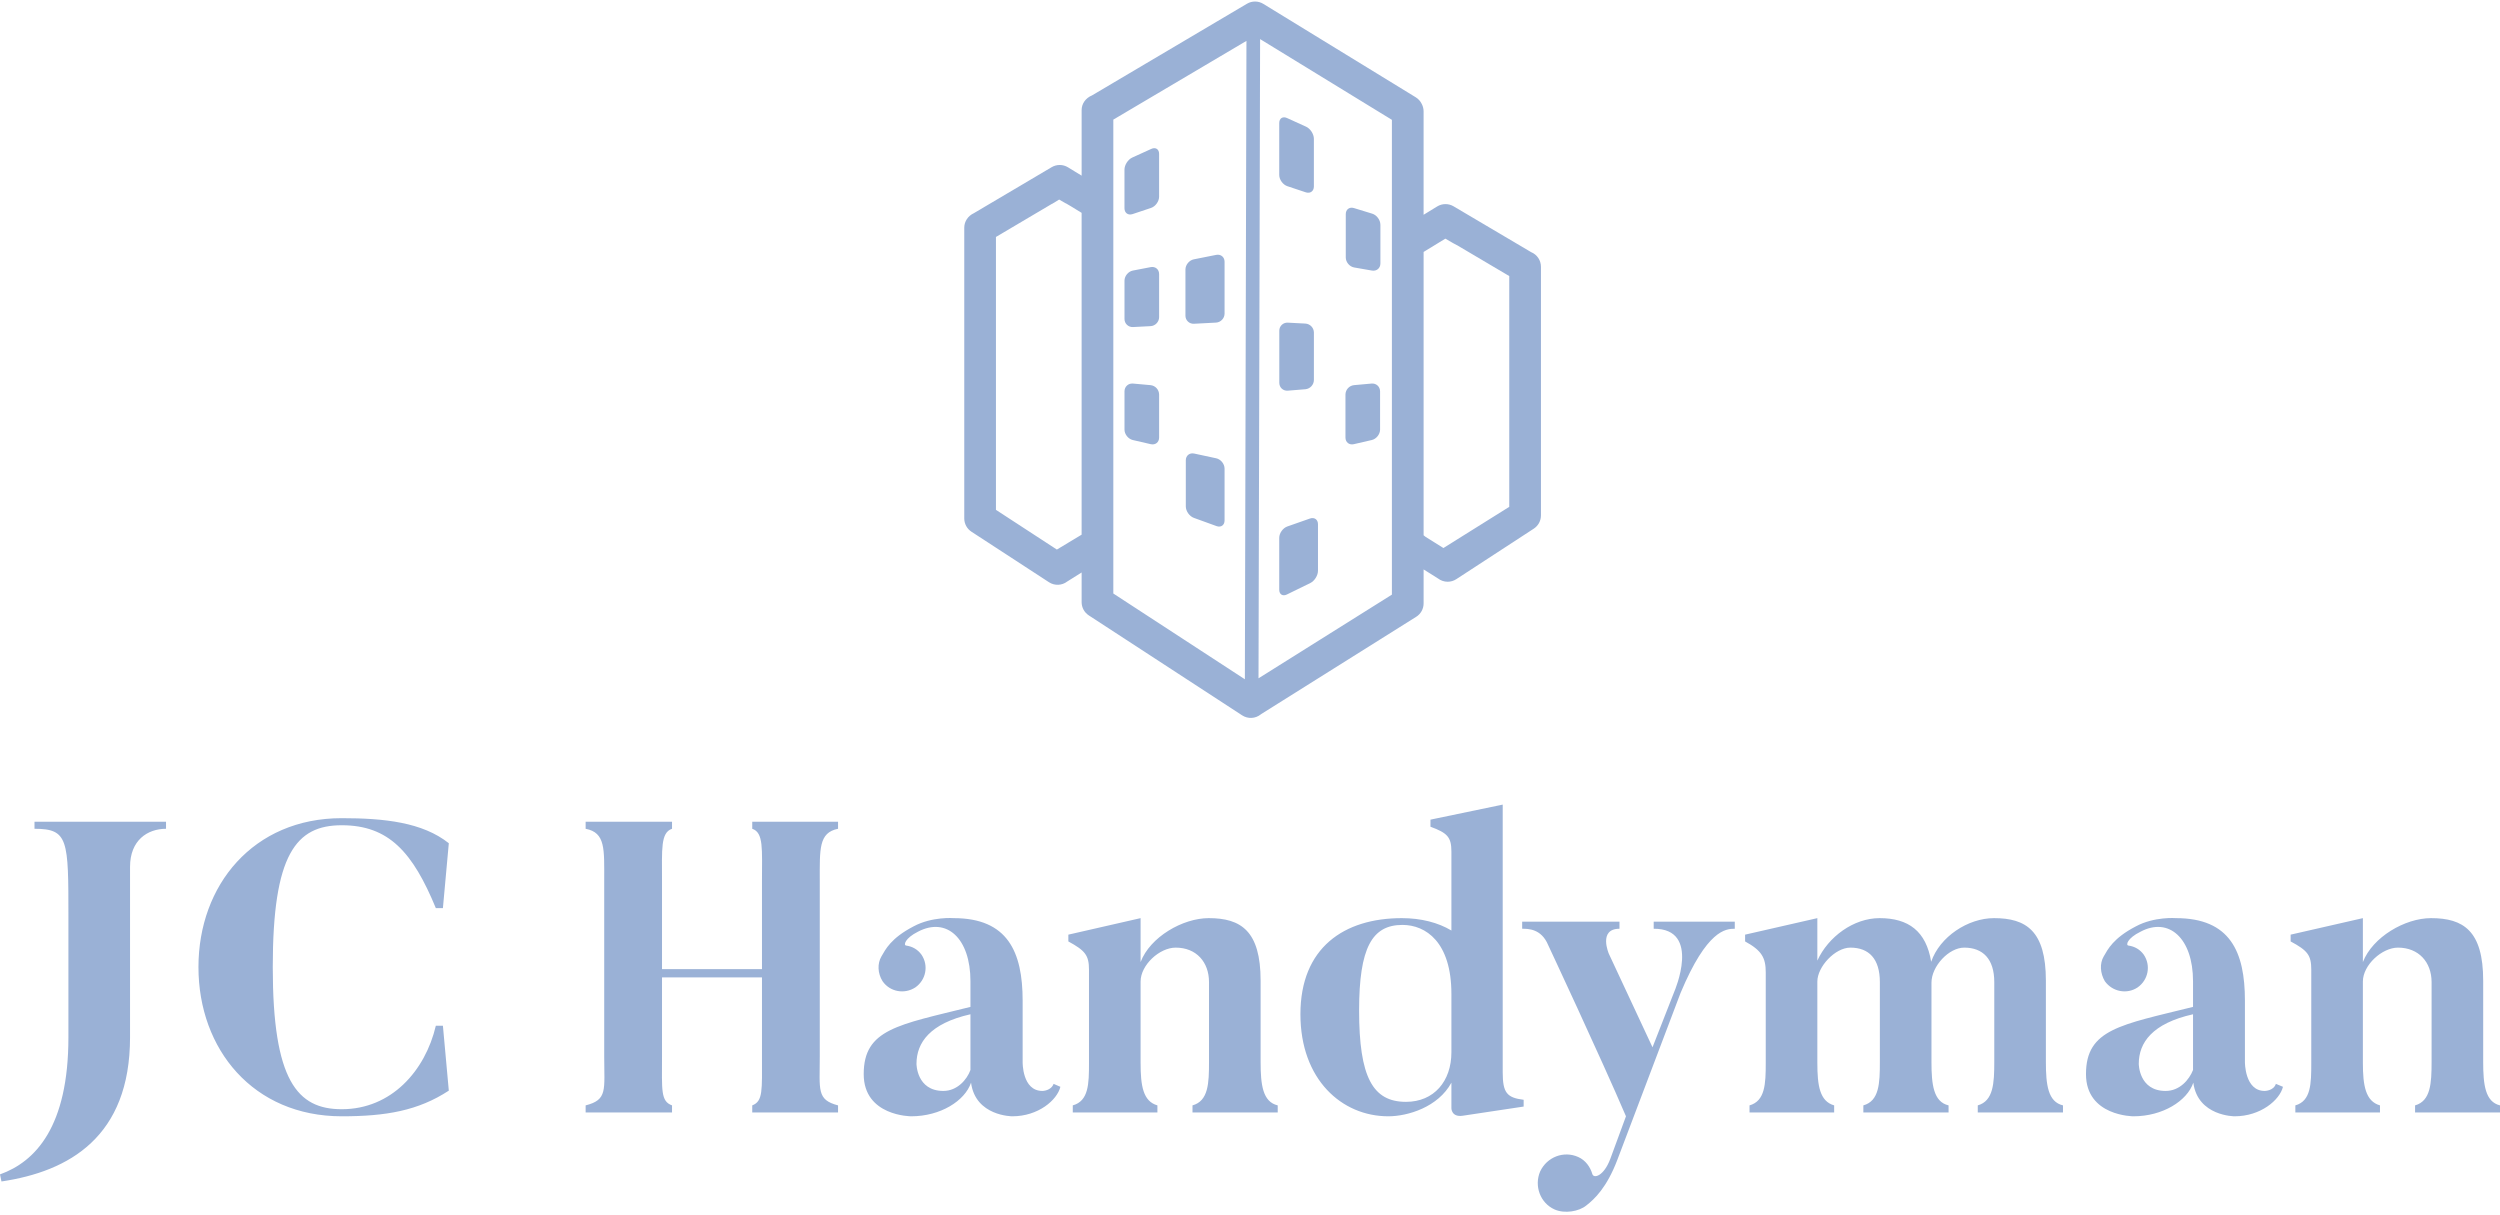
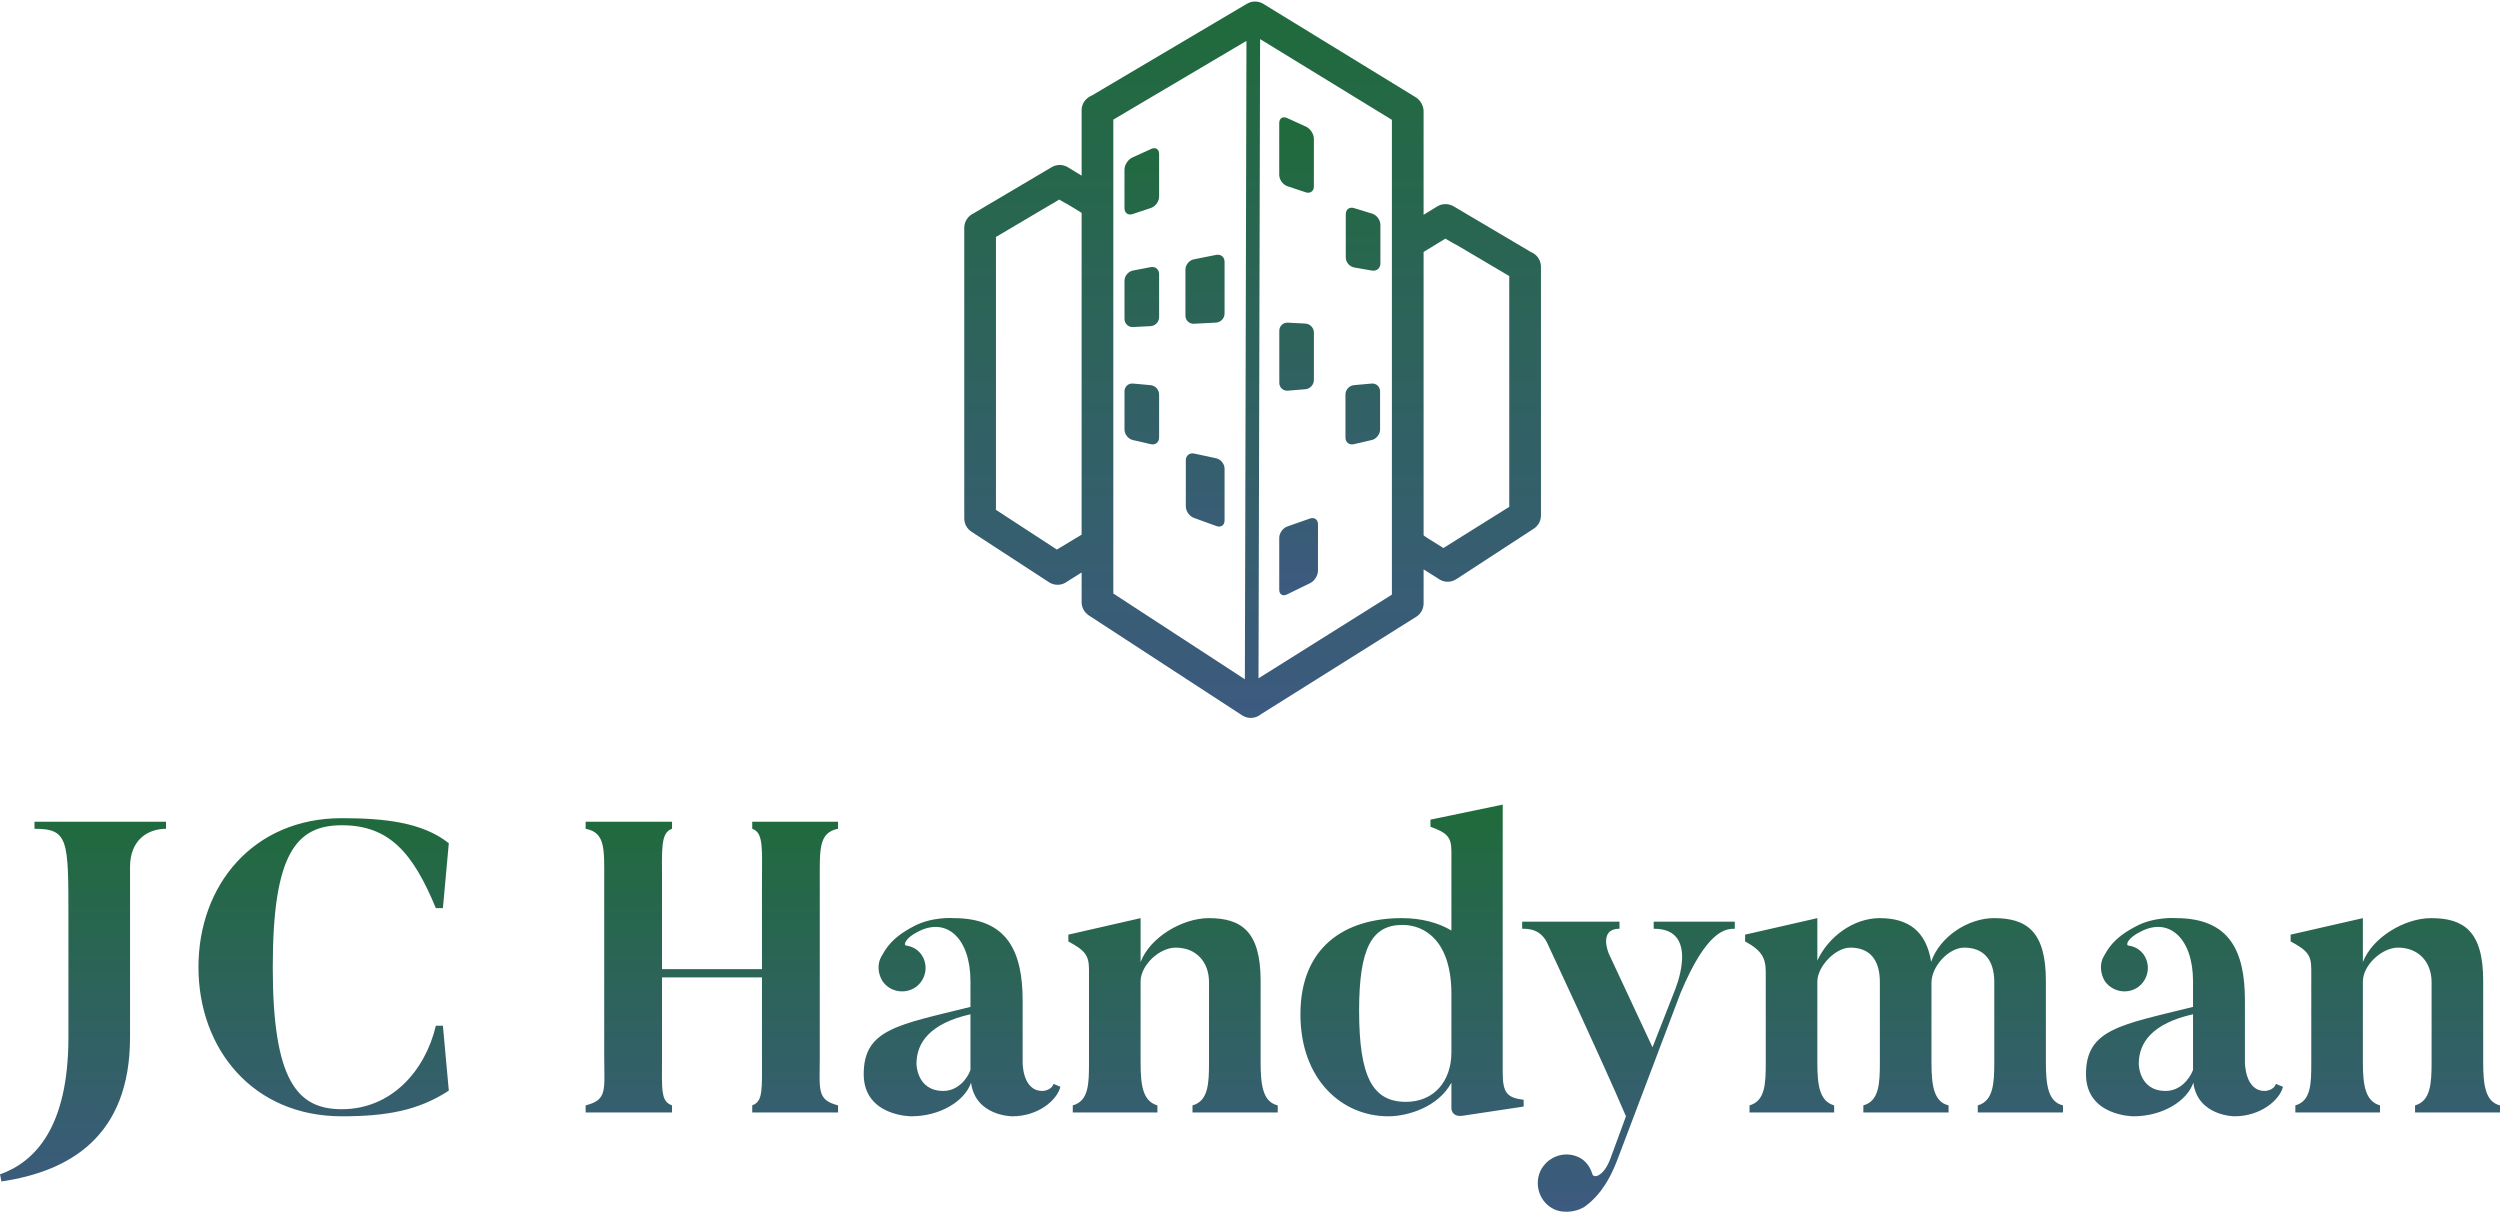
<svg xmlns="http://www.w3.org/2000/svg" data-v-423bf9ae="" viewBox="0 0 368.415 179" class="iconAbove">
-   <g data-v-423bf9ae="" id="d4a5f419-b754-4e22-843f-c5dd59ed2aaa" fill="#9AB1D6" transform="matrix(4.345537,0,0,4.345537,-0.1303711,119.2235)">
-     <path d="M1.20 0.43L1.20 0.67C2.35 0.67 2.35 1.04 2.35 3.67L2.35 7.74C2.35 10.78 1.23 11.96 0.03 12.39L0.08 12.63C2.37 12.29 4.44 11.12 4.44 7.74L4.44 1.96C4.44 1.06 5.03 0.67 5.66 0.67L5.66 0.43L1.20 0.43ZM14.81 7.35C14.45 8.88 13.30 10.18 11.62 10.18C10.11 10.18 9.28 9.21 9.28 5.36C9.28 1.53 10.07 0.55 11.62 0.55C13.22 0.55 14.03 1.47 14.81 3.36L15.05 3.36L15.25 1.16C14.36 0.45 13.06 0.31 11.62 0.31C8.62 0.31 6.76 2.58 6.76 5.36C6.76 8.15 8.62 10.42 11.62 10.42C13.12 10.42 14.21 10.23 15.25 9.55L15.05 7.35ZM28.45 0.67L28.45 0.43L25.54 0.43L25.54 0.67C25.93 0.80 25.87 1.36 25.87 2.44L25.87 5.43L22.48 5.43L22.48 2.44C22.48 1.36 22.43 0.80 22.82 0.67L22.82 0.43L19.89 0.43L19.89 0.67C20.57 0.80 20.52 1.36 20.52 2.44L20.52 8.39C20.52 9.53 20.64 9.86 19.89 10.05L19.89 10.29L22.82 10.29L22.82 10.05C22.43 9.91 22.48 9.53 22.48 8.39L22.48 5.71L25.87 5.71L25.87 8.39C25.87 9.53 25.91 9.91 25.54 10.05L25.54 10.29L28.45 10.29L28.45 10.05C27.72 9.86 27.83 9.53 27.83 8.39L27.83 2.44C27.83 1.36 27.79 0.80 28.45 0.67ZM32.94 8.85C32.82 9.18 32.49 9.56 32.02 9.56C31.11 9.56 31.11 8.64 31.11 8.64C31.11 7.92 31.57 7.27 32.94 6.96C32.94 6.96 32.94 8.82 32.94 8.85ZM35.38 9.56C34.69 9.56 34.71 8.58 34.71 8.58L34.71 6.50C34.71 4.84 34.20 3.70 32.37 3.70C32.37 3.70 31.64 3.64 31.01 3.98C30.24 4.38 30.06 4.76 29.92 5.00C29.78 5.24 29.79 5.57 29.96 5.84C30.21 6.20 30.70 6.29 31.07 6.05C31.43 5.80 31.53 5.31 31.28 4.94C31.15 4.76 30.97 4.66 30.76 4.63C30.66 4.62 30.72 4.38 31.16 4.16C32.13 3.65 32.94 4.38 32.94 5.84L32.94 6.71C30.49 7.32 29.32 7.46 29.32 8.99C29.32 10.42 30.93 10.42 30.93 10.42C31.92 10.42 32.75 9.90 32.96 9.28C33.11 10.42 34.36 10.42 34.36 10.42C35.24 10.42 35.88 9.87 35.99 9.42L35.76 9.32C35.67 9.56 35.38 9.56 35.38 9.56ZM42.78 8.58L42.78 5.82C42.78 4.13 42.11 3.70 41.02 3.70C40.14 3.70 39.03 4.34 38.71 5.19L38.71 3.70L36.26 4.26L36.26 4.49C36.83 4.80 36.96 4.96 36.96 5.45L36.96 8.61C36.96 9.32 36.95 9.90 36.41 10.05L36.41 10.29L39.28 10.29L39.28 10.05C38.79 9.91 38.71 9.38 38.71 8.61L38.71 5.85C38.71 5.29 39.35 4.70 39.90 4.70C40.60 4.70 41.03 5.19 41.03 5.87L41.03 8.58C41.03 9.30 41.01 9.90 40.47 10.05L40.47 10.29L43.36 10.29L43.36 10.05C42.85 9.93 42.78 9.35 42.78 8.58ZM49.25 8.25C49.25 9.23 48.66 9.93 47.71 9.93C46.58 9.93 46.12 9.09 46.12 6.83C46.12 4.70 46.56 3.93 47.59 3.93C48.38 3.93 49.25 4.51 49.25 6.27ZM50.99 8.93L50.99-0.15L48.54 0.36L48.54 0.60C49.11 0.81 49.25 0.95 49.25 1.44L49.25 4.12C48.80 3.85 48.22 3.70 47.57 3.70C45.61 3.70 44.13 4.70 44.13 6.96C44.13 9.17 45.53 10.42 47.11 10.42C47.77 10.42 48.80 10.11 49.25 9.28L49.25 10.15C49.25 10.15 49.25 10.46 49.64 10.40L51.70 10.09L51.70 9.86C51.13 9.79 50.99 9.62 50.99 8.93ZM56.11 3.82L56.11 4.06C57.74 4.05 56.81 6.19 56.81 6.19L56.07 8.08L54.59 4.91C54.59 4.91 54.22 4.06 54.95 4.06L54.95 3.82L51.65 3.82L51.65 4.06C51.86 4.06 52.30 4.06 52.53 4.61C52.53 4.61 54.31 8.41 55.17 10.42L54.64 11.86C54.42 12.45 54.08 12.54 54.03 12.38C53.96 12.14 53.80 11.91 53.55 11.80C53.06 11.58 52.49 11.80 52.26 12.29C52.05 12.78 52.26 13.36 52.75 13.58C53.09 13.73 53.58 13.65 53.83 13.44C54.10 13.23 54.52 12.84 54.88 11.89L57.02 6.24C57.92 4.09 58.56 4.06 58.86 4.06L58.86 3.82ZM69.99 10.05C69.48 9.93 69.41 9.35 69.41 8.58L69.41 5.82C69.41 4.13 68.74 3.70 67.65 3.70C66.77 3.70 65.81 4.33 65.52 5.18C65.35 4.14 64.75 3.70 63.77 3.70C62.89 3.70 62.03 4.33 61.66 5.14L61.66 3.70L59.21 4.26L59.21 4.49C59.78 4.80 59.91 5.05 59.91 5.54L59.91 8.61C59.91 9.32 59.89 9.90 59.36 10.05L59.36 10.29L62.23 10.29L62.23 10.05C61.74 9.91 61.66 9.38 61.66 8.61L61.66 5.85C61.66 5.35 62.26 4.70 62.78 4.70C63.41 4.70 63.78 5.08 63.78 5.87L63.78 8.58C63.78 9.30 63.76 9.90 63.22 10.05L63.22 10.29L66.11 10.29L66.11 10.05C65.60 9.93 65.53 9.35 65.53 8.58L65.53 5.89L65.53 5.89C65.53 5.33 66.12 4.70 66.64 4.70C67.27 4.70 67.66 5.08 67.66 5.87L67.66 8.58C67.66 9.30 67.63 9.90 67.10 10.05L67.10 10.29L69.99 10.29L69.99 10.05ZM74.40 8.85C74.27 9.18 73.95 9.56 73.47 9.56C72.56 9.56 72.56 8.64 72.56 8.64C72.56 7.92 73.02 7.27 74.40 6.96C74.40 6.96 74.40 8.82 74.40 8.85ZM76.83 9.56C76.15 9.56 76.16 8.58 76.16 8.58L76.16 6.50C76.16 4.84 75.66 3.70 73.82 3.70C73.82 3.70 73.09 3.64 72.46 3.98C71.69 4.38 71.51 4.76 71.37 5.00C71.23 5.24 71.25 5.57 71.41 5.84C71.67 6.20 72.16 6.29 72.52 6.05C72.88 5.80 72.98 5.31 72.73 4.94C72.60 4.76 72.42 4.66 72.21 4.63C72.11 4.62 72.17 4.38 72.62 4.16C73.58 3.65 74.40 4.38 74.40 5.84L74.40 6.71C71.95 7.32 70.77 7.46 70.77 8.99C70.77 10.42 72.38 10.42 72.38 10.42C73.37 10.42 74.20 9.90 74.41 9.28C74.56 10.42 75.81 10.42 75.81 10.42C76.69 10.42 77.34 9.87 77.45 9.42L77.21 9.32C77.13 9.56 76.83 9.56 76.83 9.56ZM84.24 8.58L84.24 5.82C84.24 4.13 83.57 3.70 82.47 3.70C81.59 3.70 80.49 4.34 80.16 5.19L80.16 3.70L77.71 4.26L77.71 4.49C78.29 4.80 78.41 4.96 78.41 5.45L78.41 8.61C78.41 9.32 78.40 9.90 77.87 10.05L77.87 10.29L80.74 10.29L80.74 10.05C80.25 9.91 80.16 9.38 80.16 8.61L80.16 5.85C80.16 5.29 80.81 4.70 81.35 4.70C82.05 4.70 82.49 5.19 82.49 5.87L82.49 8.58C82.49 9.30 82.46 9.90 81.93 10.05L81.93 10.29L84.81 10.29L84.81 10.05C84.31 9.93 84.24 9.35 84.24 8.58Z" />
-   </g>
-   <g data-v-423bf9ae="" id="3058f103-d8ed-45b0-8a33-5dbba0fcf9e8" transform="matrix(1.08306,0,0,1.08306,129.5444,-0.8698235)" stroke="none" fill="#9AB1D6">
-     <path d="M11.592 31.783v39.561c0 .73.366 1.407.98 1.807l10.543 6.87a2.15 2.15 0 0 0 2.488-.094l1.958-1.23v4.034c0 .732.365 1.407.979 1.807l20.863 13.599a2.157 2.157 0 0 0 2.526-.124l.069-.052 21.082-13.23a2.14 2.14 0 0 0 1.012-1.826v-4.623l1.921 1.206c.412.312.877.47 1.349.47.419 0 .825-.121 1.178-.35l10.541-6.871a2.15 2.15 0 0 0 .979-1.807V37.106c0-.877-.523-1.66-1.334-1.994l-10.557-6.237a2.16 2.16 0 0 0-2.225.016l-1.853 1.136V15.961c0-.329-.078-.66-.223-.957l-.045-.087a2.14 2.14 0 0 0-.807-.881L52.282 1.33a2.15 2.15 0 0 0-2.225-.017L28.972 13.785c-.881.365-1.411 1.138-1.411 2.002v8.917l-1.853-1.135a2.16 2.16 0 0 0-2.225-.018l-10.586 6.26c-.809.374-1.305 1.138-1.305 1.972m62.5 41.853V35.084l.289-.177 2.672-1.633 1.072.625v-.005l.702.381 6.92 4.092v31.399l-8.958 5.604-2.412-1.508zM51.629 93.098l.216-86.976 17.934 10.987v64.602zM31.874 17.079 49.988 6.366l-.215 86.862-8.261-5.386-5.656-3.687-3.982-2.596zM15.905 33.044l7.621-4.507v.015l.979-.597.877.513v-.021l.708.415 1.47.902v43.789l-3.367 2.026-8.289-5.403V33.044z" />
-     <path d="M33.394 54.05c0-.639.52-1.115 1.157-1.058l2.396.216a1.3 1.3 0 0 1 1.157 1.264v5.87c0 .638-.509 1.043-1.131.899l-2.448-.565c-.622-.144-1.131-.783-1.131-1.422zM33.394 38.997c0-.639.512-1.26 1.139-1.38l2.431-.468c.628-.12 1.14.304 1.14.942v5.869c0 .638-.521 1.187-1.16 1.22l-2.39.123a1.095 1.095 0 0 1-1.16-1.102zM37.046 21.06c.582-.265 1.057.042 1.057.68v5.828c0 .639-.496 1.326-1.102 1.528l-2.508.837c-.606.202-1.102-.155-1.102-.794v-5.256c0-.638.476-1.377 1.057-1.642zM45.875 63.16c.625.135 1.135.769 1.135 1.406v7.056c0 .638-.491.983-1.091.765l-3.091-1.122c-.6-.218-1.091-.918-1.091-1.557V63.43c0-.638.512-1.05 1.136-.915zM45.872 35.483c.627-.124 1.139.296 1.139.935v7.056c0 .638-.521 1.188-1.16 1.223l-3.004.158a1.093 1.093 0 0 1-1.16-1.1v-6.279c0-.638.512-1.263 1.139-1.387zM68.169 54.05c0-.639-.52-1.115-1.156-1.058l-2.396.216a1.3 1.3 0 0 0-1.157 1.264v5.87c0 .638.509 1.043 1.132.899l2.447-.565c.622-.144 1.131-.783 1.131-1.422V54.05zM59.167 46.051a1.24 1.24 0 0 0-1.159-1.221l-2.391-.125a1.09 1.09 0 0 0-1.159 1.1v7.088c0 .639.52 1.119 1.156 1.066l2.396-.195a1.283 1.283 0 0 0 1.156-1.255zM68.212 31.376c0-.639-.5-1.314-1.111-1.501l-2.488-.762c-.61-.187-1.111.183-1.111.821v5.903c0 .639.516 1.25 1.145 1.36l2.422.421c.63.11 1.145-.324 1.145-.962v-5.28zM55.506 16.862c-.581-.264-1.057.042-1.057.681v7.064c0 .638.496 1.326 1.101 1.528l2.511.837c.605.202 1.102-.156 1.102-.793v-6.493c0-.639-.477-1.377-1.057-1.643zM55.545 72.439c-.603.213-1.096.908-1.096 1.547v7.055c0 .639.47.932 1.043.651l3.186-1.559c.574-.279 1.043-1.032 1.043-1.671v-6.329c0-.639-.492-.988-1.094-.776z" />
+   <defs>
+     <linearGradient id="logoGradient" x1="0" y1="0" x2="0" y2="1">
+       <stop offset="0%" stop-color="#1f6b3b" />
+       <stop offset="100%" stop-color="#3d5a80" />
+     </linearGradient>
+   </defs>
+   <g fill="url(#logoGradient)">
+     <g data-v-423bf9ae="" id="d4a5f419-b754-4e22-843f-c5dd59ed2aaa" transform="matrix(4.345537,0,0,4.345537,-0.1303711,119.2235)">
+       <path d="M1.20 0.43L1.20 0.67C2.35 0.67 2.35 1.04 2.35 3.67L2.35 7.74C2.35 10.78 1.23 11.96 0.03 12.39L0.08 12.63C2.37 12.29 4.44 11.12 4.44 7.74L4.44 1.96C4.44 1.06 5.03 0.67 5.66 0.67L5.66 0.43L1.20 0.43ZM14.81 7.35C14.45 8.88 13.30 10.18 11.62 10.18C10.11 10.18 9.28 9.21 9.28 5.36C9.28 1.53 10.07 0.55 11.62 0.55C13.22 0.55 14.03 1.47 14.81 3.36L15.05 3.36L15.25 1.16C14.36 0.45 13.06 0.31 11.62 0.31C8.62 0.31 6.76 2.58 6.76 5.36C6.76 8.15 8.62 10.42 11.62 10.42C13.12 10.42 14.21 10.23 15.25 9.55L15.05 7.35ZM28.45 0.67L28.45 0.43L25.54 0.43L25.54 0.67C25.93 0.80 25.87 1.36 25.87 2.44L25.87 5.43L22.48 5.43L22.48 2.44C22.48 1.36 22.43 0.80 22.82 0.67L22.82 0.43L19.89 0.43L19.89 0.67C20.57 0.80 20.52 1.36 20.52 2.44L20.52 8.39C20.52 9.53 20.64 9.86 19.89 10.05L19.89 10.29L22.82 10.29L22.82 10.05C22.43 9.91 22.48 9.53 22.48 8.39L22.48 5.71L25.87 5.71L25.87 8.39C25.87 9.53 25.91 9.91 25.54 10.05L25.54 10.29L28.45 10.29L28.45 10.05C27.72 9.86 27.83 9.53 27.83 8.39L27.83 2.44C27.83 1.36 27.79 0.80 28.45 0.67ZM32.94 8.85C32.82 9.18 32.49 9.56 32.02 9.56C31.11 9.56 31.11 8.64 31.11 8.64C31.11 7.92 31.57 7.27 32.94 6.96C32.94 6.96 32.94 8.82 32.94 8.85ZM35.38 9.56C34.69 9.56 34.71 8.58 34.71 8.58L34.71 6.50C34.71 4.84 34.20 3.70 32.37 3.70C32.37 3.70 31.64 3.64 31.01 3.98C30.24 4.38 30.06 4.76 29.92 5.00C29.78 5.24 29.79 5.57 29.96 5.84C30.21 6.20 30.70 6.29 31.07 6.05C31.43 5.80 31.53 5.31 31.28 4.94C31.15 4.76 30.97 4.66 30.76 4.63C30.66 4.62 30.72 4.38 31.16 4.16C32.13 3.65 32.94 4.38 32.94 5.84L32.94 6.71C30.49 7.32 29.32 7.46 29.32 8.99C29.32 10.42 30.93 10.42 30.93 10.42C31.92 10.42 32.75 9.90 32.96 9.28C33.11 10.42 34.36 10.42 34.36 10.42C35.24 10.42 35.88 9.87 35.99 9.42L35.76 9.32C35.67 9.56 35.38 9.56 35.38 9.56ZM42.78 8.58L42.78 5.82C42.78 4.13 42.11 3.70 41.02 3.70C40.14 3.70 39.03 4.34 38.71 5.19L38.71 3.70L36.26 4.26L36.26 4.49C36.83 4.80 36.96 4.96 36.96 5.45L36.96 8.61C36.96 9.32 36.95 9.90 36.41 10.05L36.41 10.29L39.28 10.29L39.28 10.05C38.79 9.91 38.71 9.38 38.71 8.61L38.71 5.85C38.71 5.29 39.35 4.70 39.90 4.70C40.60 4.70 41.03 5.19 41.03 5.87L41.03 8.58C41.03 9.30 41.01 9.90 40.47 10.05L40.47 10.29L43.36 10.29L43.36 10.05C42.85 9.93 42.78 9.35 42.78 8.58ZM49.25 8.25C49.25 9.23 48.66 9.93 47.71 9.93C46.58 9.93 46.12 9.09 46.12 6.83C46.12 4.70 46.56 3.93 47.59 3.93C48.38 3.93 49.25 4.51 49.25 6.27ZM50.99 8.93L50.99-0.15L48.54 0.36L48.54 0.60C49.11 0.81 49.25 0.95 49.25 1.44L49.25 4.12C48.80 3.85 48.22 3.70 47.57 3.70C45.61 3.70 44.13 4.70 44.13 6.96C44.13 9.17 45.53 10.42 47.11 10.42C47.77 10.42 48.80 10.11 49.25 9.28L49.25 10.15C49.25 10.15 49.25 10.46 49.64 10.40L51.70 10.09L51.70 9.86C51.13 9.79 50.99 9.62 50.99 8.93ZM56.11 3.82L56.11 4.06C57.74 4.05 56.81 6.19 56.81 6.19L56.07 8.08L54.59 4.91C54.59 4.91 54.22 4.06 54.95 4.06L54.95 3.82L51.65 3.82L51.65 4.06C51.86 4.06 52.30 4.06 52.53 4.61C52.53 4.61 54.31 8.41 55.17 10.42L54.64 11.86C54.42 12.45 54.08 12.54 54.03 12.38C53.96 12.14 53.80 11.91 53.55 11.80C53.06 11.58 52.49 11.80 52.26 12.29C52.05 12.78 52.26 13.36 52.75 13.58C53.09 13.73 53.58 13.65 53.83 13.44C54.10 13.23 54.52 12.84 54.88 11.89L57.02 6.24C57.92 4.09 58.56 4.06 58.86 4.06L58.86 3.82ZM69.99 10.05C69.48 9.93 69.41 9.35 69.41 8.58L69.41 5.82C69.41 4.13 68.74 3.70 67.65 3.70C66.77 3.70 65.81 4.33 65.52 5.18C65.35 4.14 64.75 3.70 63.77 3.70C62.89 3.70 62.03 4.33 61.66 5.14L61.66 3.70L59.21 4.26L59.21 4.49C59.78 4.80 59.91 5.05 59.91 5.54L59.91 8.61C59.91 9.32 59.89 9.90 59.36 10.05L59.36 10.29L62.23 10.29L62.23 10.05C61.74 9.91 61.66 9.38 61.66 8.61L61.66 5.85C61.66 5.35 62.26 4.70 62.78 4.70C63.41 4.70 63.78 5.08 63.78 5.87L63.78 8.58C63.78 9.30 63.76 9.90 63.22 10.05L63.22 10.29L66.11 10.29L66.11 10.05C65.60 9.93 65.53 9.35 65.53 8.58L65.53 5.89L65.53 5.89C65.53 5.33 66.12 4.70 66.64 4.70C67.27 4.70 67.66 5.08 67.66 5.87L67.66 8.58C67.66 9.30 67.63 9.90 67.10 10.05L67.10 10.29L69.99 10.29L69.99 10.05ZM74.40 8.85C74.27 9.18 73.95 9.56 73.47 9.56C72.56 9.56 72.56 8.64 72.56 8.64C72.56 7.92 73.02 7.27 74.40 6.96C74.40 6.96 74.40 8.82 74.40 8.85ZM76.83 9.56C76.15 9.56 76.16 8.58 76.16 8.58L76.16 6.50C76.16 4.84 75.66 3.70 73.82 3.70C73.82 3.70 73.09 3.64 72.46 3.98C71.69 4.38 71.51 4.76 71.37 5.00C71.23 5.24 71.25 5.57 71.41 5.84C71.67 6.20 72.16 6.29 72.52 6.05C72.88 5.80 72.98 5.31 72.73 4.94C72.60 4.76 72.42 4.66 72.21 4.63C72.11 4.62 72.17 4.38 72.62 4.16C73.58 3.65 74.40 4.38 74.40 5.84L74.40 6.71C71.95 7.32 70.77 7.46 70.77 8.99C70.77 10.42 72.38 10.42 72.38 10.42C73.37 10.42 74.20 9.90 74.41 9.28C74.56 10.42 75.81 10.42 75.81 10.42C76.69 10.42 77.34 9.87 77.45 9.42L77.21 9.32C77.13 9.56 76.83 9.56 76.83 9.56ZM84.24 8.58L84.24 5.82C84.24 4.13 83.57 3.70 82.47 3.70C81.59 3.70 80.49 4.34 80.16 5.19L80.16 3.70L77.71 4.26L77.71 4.49C78.29 4.80 78.41 4.96 78.41 5.45L78.41 8.61C78.41 9.32 78.40 9.90 77.87 10.05L77.87 10.29L80.74 10.29L80.74 10.05C80.25 9.91 80.16 9.38 80.16 8.61L80.16 5.85C80.16 5.29 80.81 4.70 81.35 4.70C82.05 4.70 82.49 5.19 82.49 5.87L82.49 8.58C82.49 9.30 82.46 9.90 81.93 10.05L81.93 10.29L84.81 10.29L84.81 10.05C84.31 9.93 84.24 9.35 84.24 8.58Z" />
+     </g>
+     <g data-v-423bf9ae="" id="3058f103-d8ed-45b0-8a33-5dbba0fcf9e8" transform="matrix(1.08306,0,0,1.08306,129.5444,-0.8698235)" stroke="none">
+       <path d="M11.592 31.783v39.561c0 .73.366 1.407.98 1.807l10.543 6.87a2.15 2.15 0 0 0 2.488-.094l1.958-1.23v4.034c0 .732.365 1.407.979 1.807l20.863 13.599a2.157 2.157 0 0 0 2.526-.124l.069-.052 21.082-13.23a2.14 2.14 0 0 0 1.012-1.826v-4.623l1.921 1.206c.412.312.877.47 1.349.47.419 0 .825-.121 1.178-.35l10.541-6.871a2.15 2.15 0 0 0 .979-1.807V37.106c0-.877-.523-1.66-1.334-1.994l-10.557-6.237a2.16 2.16 0 0 0-2.225.016l-1.853 1.136V15.961c0-.329-.078-.66-.223-.957l-.045-.087a2.14 2.14 0 0 0-.807-.881L52.282 1.33a2.15 2.15 0 0 0-2.225-.017L28.972 13.785c-.881.365-1.411 1.138-1.411 2.002v8.917l-1.853-1.135a2.16 2.16 0 0 0-2.225-.018l-10.586 6.26c-.809.374-1.305 1.138-1.305 1.972m62.5 41.853V35.084l.289-.177 2.672-1.633 1.072.625v-.005l.702.381 6.92 4.092v31.399l-8.958 5.604-2.412-1.508zM51.629 93.098l.216-86.976 17.934 10.987v64.602zM31.874 17.079 49.988 6.366l-.215 86.862-8.261-5.386-5.656-3.687-3.982-2.596zM15.905 33.044l7.621-4.507v.015l.979-.597.877.513v-.021l.708.415 1.47.902v43.789l-3.367 2.026-8.289-5.403V33.044z" />
+       <path d="M33.394 54.05c0-.639.52-1.115 1.157-1.058l2.396.216a1.3 1.3 0 0 1 1.157 1.264v5.87c0 .638-.509 1.043-1.131.899l-2.448-.565c-.622-.144-1.131-.783-1.131-1.422zM33.394 38.997c0-.639.512-1.26 1.139-1.38l2.431-.468c.628-.12 1.14.304 1.14.942v5.869c0 .638-.521 1.187-1.16 1.22l-2.39.123a1.095 1.095 0 0 1-1.16-1.102zM37.046 21.06c.582-.265 1.057.042 1.057.68v5.828c0 .639-.496 1.326-1.102 1.528l-2.508.837c-.606.202-1.102-.155-1.102-.794v-5.256c0-.638.476-1.377 1.057-1.642zM45.875 63.16c.625.135 1.135.769 1.135 1.406v7.056c0 .638-.491.983-1.091.765l-3.091-1.122c-.6-.218-1.091-.918-1.091-1.557V63.43c0-.638.512-1.05 1.136-.915zM45.872 35.483c.627-.124 1.139.296 1.139.935v7.056c0 .638-.521 1.188-1.16 1.223l-3.004.158a1.093 1.093 0 0 1-1.16-1.1v-6.279c0-.638.512-1.263 1.139-1.387zM68.169 54.05c0-.639-.52-1.115-1.156-1.058l-2.396.216a1.3 1.3 0 0 0-1.157 1.264v5.87c0 .638.509 1.043 1.132.899l2.447-.565c.622-.144 1.131-.783 1.131-1.422V54.05zM59.167 46.051a1.24 1.24 0 0 0-1.159-1.221l-2.391-.125a1.09 1.09 0 0 0-1.159 1.1v7.088c0 .639.52 1.119 1.156 1.066l2.396-.195a1.283 1.283 0 0 0 1.156-1.255zM68.212 31.376c0-.639-.5-1.314-1.111-1.501l-2.488-.762c-.61-.187-1.111.183-1.111.821v5.903c0 .639.516 1.25 1.145 1.36l2.422.421c.63.11 1.145-.324 1.145-.962v-5.28zM55.506 16.862c-.581-.264-1.057.042-1.057.681v7.064c0 .638.496 1.326 1.101 1.528l2.511.837c.605.202 1.102-.156 1.102-.793v-6.493c0-.639-.477-1.377-1.057-1.643zM55.545 72.439c-.603.213-1.096.908-1.096 1.547v7.055c0 .639.47.932 1.043.651l3.186-1.559c.574-.279 1.043-1.032 1.043-1.671v-6.329c0-.639-.492-.988-1.094-.776z" />
+     </g>
  </g>
</svg>
